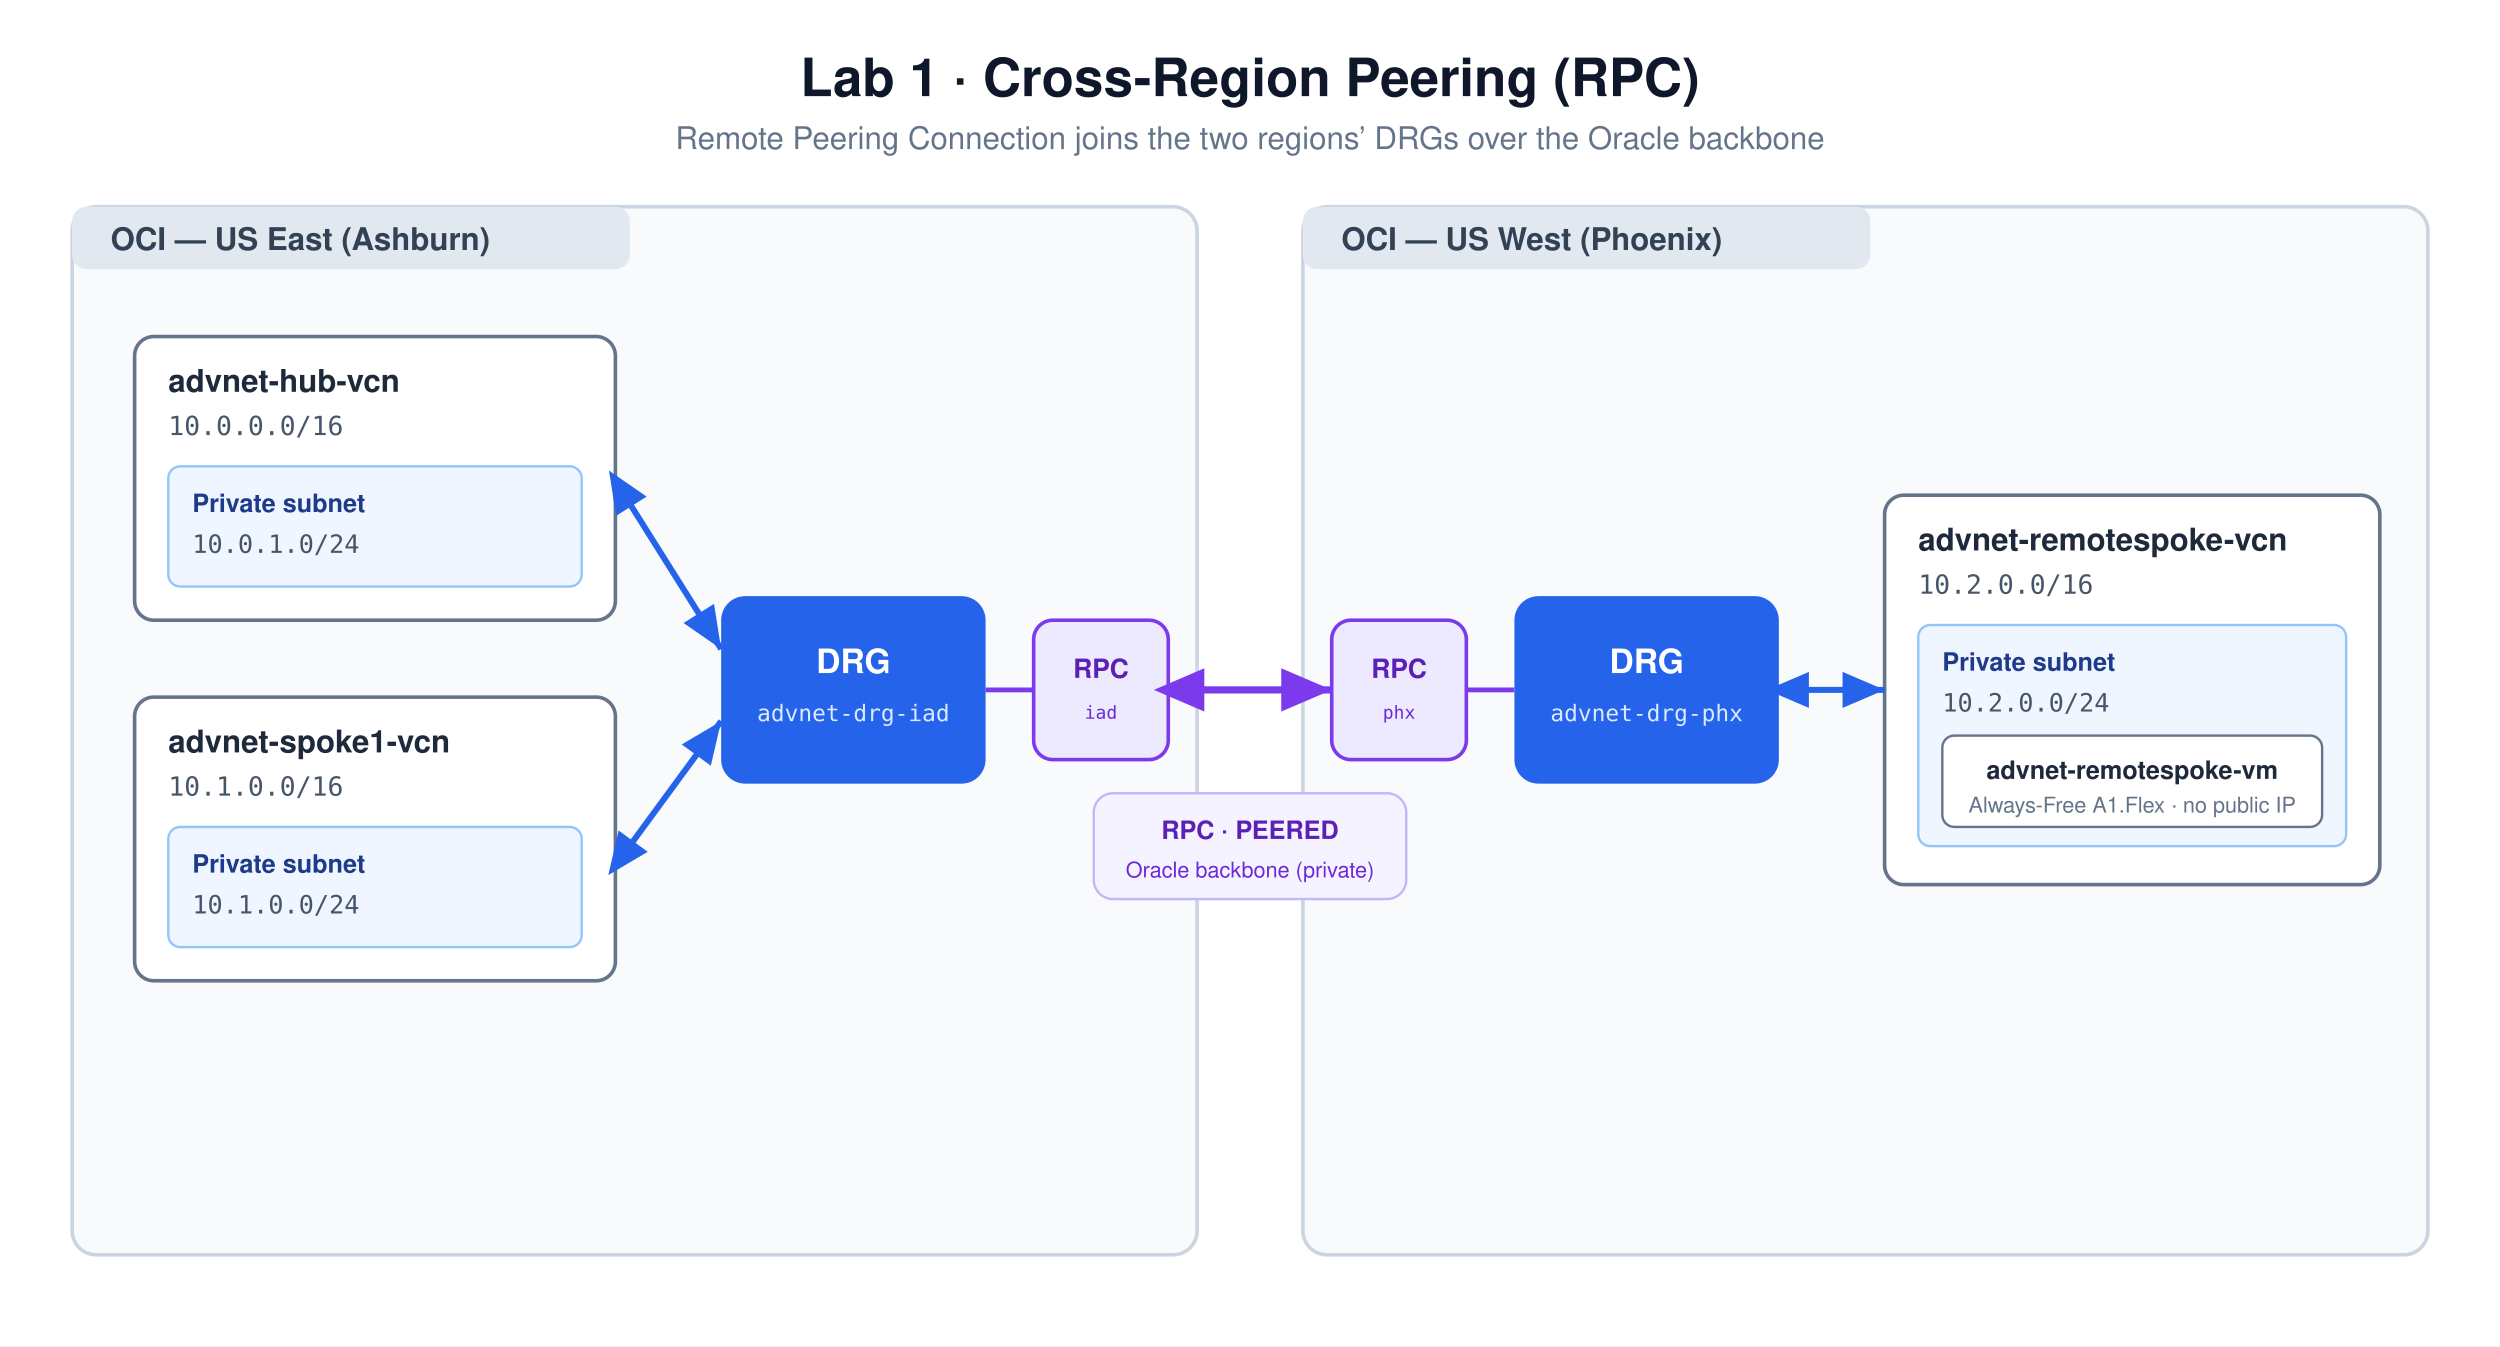
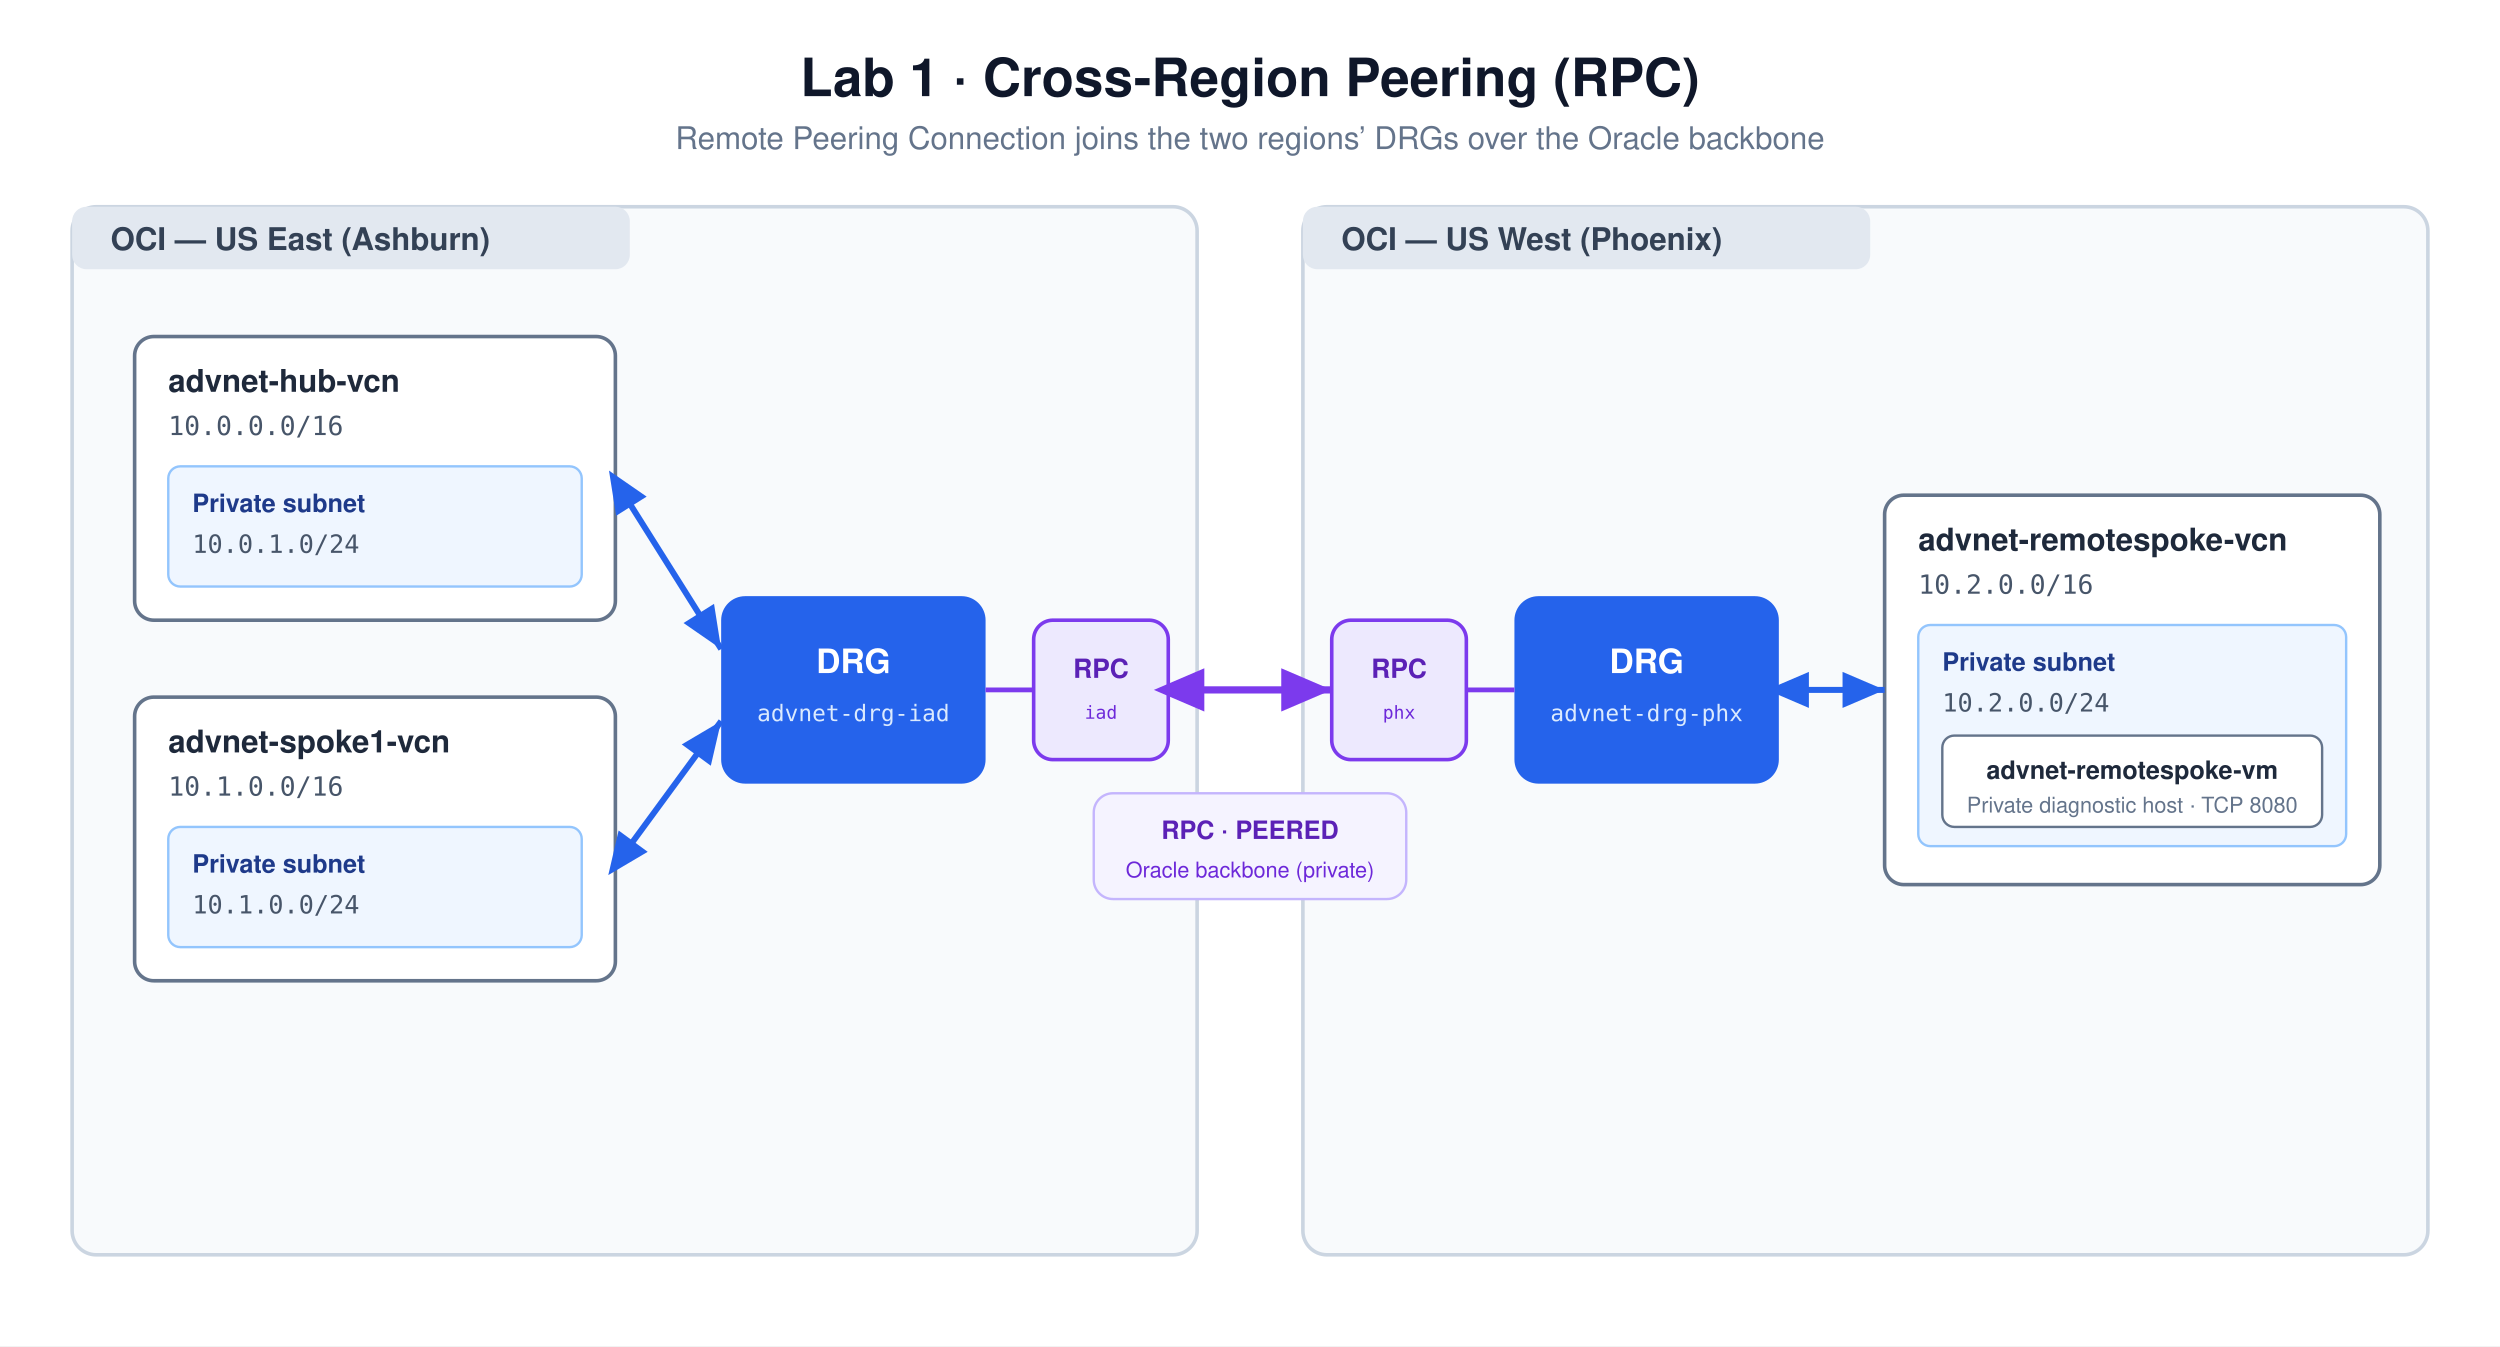
- <svg xmlns="http://www.w3.org/2000/svg" viewBox="0 0 1040 560" font-family="Segoe UI, Helvetica, Arial, sans-serif">
+ <svg xmlns="http://www.w3.org/2000/svg" width="1040" height="560" viewBox="0 0 1040 560" role="img" aria-labelledby="title desc" font-family="Segoe UI, Helvetica, Arial, sans-serif">
  <defs>
    <marker id="ar" markerWidth="9" markerHeight="9" refX="7" refY="3" orient="auto">
      <path d="M0,0 L7,3 L0,6 Z" fill="#2563eb" />
    </marker>
    <marker id="arS" markerWidth="9" markerHeight="9" refX="2" refY="3" orient="auto">
      <path d="M7,0 L0,3 L7,6 Z" fill="#2563eb" />
    </marker>
    <marker id="arP" markerWidth="10" markerHeight="10" refX="7" refY="3" orient="auto">
      <path d="M0,0 L7,3 L0,6 Z" fill="#7c3aed" />
    </marker>
    <marker id="arPS" markerWidth="10" markerHeight="10" refX="2" refY="3" orient="auto">
      <path d="M7,0 L0,3 L7,6 Z" fill="#7c3aed" />
    </marker>
  </defs>
  <rect width="1040" height="560" fill="#ffffff" />
  <text x="520" y="40" text-anchor="middle" font-size="22" font-weight="700" fill="#0f172a">Lab 1 · Cross-Region Peering (RPC)</text>
  <text x="520" y="62" text-anchor="middle" font-size="13" fill="#64748b">Remote Peering Connection joins the two regions’ DRGs over the Oracle backbone</text>
  <rect x="30" y="86" width="468" height="436" rx="10" fill="#f8fafc" stroke="#cbd5e1" stroke-width="1.5" />
  <rect x="30" y="86" width="232" height="26" rx="6" fill="#e2e8f0" />
  <text x="46" y="104" font-size="13" font-weight="600" fill="#334155">OCI — US East (Ashburn)</text>
  <rect x="56" y="140" width="200" height="118" rx="8" fill="#ffffff" stroke="#64748b" stroke-width="1.5" />
  <text x="70" y="163" font-size="13" font-weight="700" fill="#1e293b">advnet-hub-vcn</text>
  <text x="70" y="181" font-size="11" font-family="monospace" fill="#475569">10.0.0.0/16</text>
  <rect x="70" y="194" width="172" height="50" rx="5" fill="#eff6ff" stroke="#93c5fd" />
  <text x="80" y="213" font-size="10.5" font-weight="600" fill="#1e3a8a">Private subnet</text>
  <text x="80" y="230" font-size="10.5" font-family="monospace" fill="#475569">10.0.1.0/24</text>
  <rect x="56" y="290" width="200" height="118" rx="8" fill="#ffffff" stroke="#64748b" stroke-width="1.5" />
  <text x="70" y="313" font-size="13" font-weight="700" fill="#1e293b">advnet-spoke1-vcn</text>
  <text x="70" y="331" font-size="11" font-family="monospace" fill="#475569">10.1.0.0/16</text>
  <rect x="70" y="344" width="172" height="50" rx="5" fill="#eff6ff" stroke="#93c5fd" />
  <text x="80" y="363" font-size="10.5" font-weight="600" fill="#1e3a8a">Private subnet</text>
  <text x="80" y="380" font-size="10.5" font-family="monospace" fill="#475569">10.1.0.0/24</text>
  <rect x="300" y="248" width="110" height="78" rx="10" fill="#2563eb" />
  <text x="355" y="280" text-anchor="middle" font-size="14" font-weight="700" fill="#ffffff">DRG</text>
  <text x="355" y="300" text-anchor="middle" font-size="9.5" font-family="monospace" fill="#dbeafe">advnet-drg-iad</text>
  <rect x="430" y="258" width="56" height="58" rx="8" fill="#ede9fe" stroke="#7c3aed" stroke-width="1.5" />
  <text x="458" y="282" text-anchor="middle" font-size="11" font-weight="700" fill="#5b21b6">RPC</text>
  <text x="458" y="299" text-anchor="middle" font-size="7.5" font-family="monospace" fill="#6d28d9">iad</text>
  <line x1="256" y1="200" x2="300" y2="270" stroke="#2563eb" stroke-width="2.5" marker-end="url(#ar)" marker-start="url(#arS)" />
  <line x1="256" y1="360" x2="300" y2="300" stroke="#2563eb" stroke-width="2.5" marker-end="url(#ar)" marker-start="url(#arS)" />
  <line x1="410" y1="287" x2="430" y2="287" stroke="#7c3aed" stroke-width="2" />
  <rect x="542" y="86" width="468" height="436" rx="10" fill="#f8fafc" stroke="#cbd5e1" stroke-width="1.5" />
  <rect x="542" y="86" width="236" height="26" rx="6" fill="#e2e8f0" />
  <text x="558" y="104" font-size="13" font-weight="600" fill="#334155">OCI — US West (Phoenix)</text>
  <rect x="554" y="258" width="56" height="58" rx="8" fill="#ede9fe" stroke="#7c3aed" stroke-width="1.5" />
  <text x="582" y="282" text-anchor="middle" font-size="11" font-weight="700" fill="#5b21b6">RPC</text>
  <text x="582" y="299" text-anchor="middle" font-size="7.5" font-family="monospace" fill="#6d28d9">phx</text>
  <rect x="630" y="248" width="110" height="78" rx="10" fill="#2563eb" />
  <text x="685" y="280" text-anchor="middle" font-size="14" font-weight="700" fill="#ffffff">DRG</text>
  <text x="685" y="300" text-anchor="middle" font-size="9.5" font-family="monospace" fill="#dbeafe">advnet-drg-phx</text>
  <rect x="784" y="206" width="206" height="162" rx="8" fill="#ffffff" stroke="#64748b" stroke-width="1.5" />
  <text x="798" y="229" font-size="13" font-weight="700" fill="#1e293b">advnet-remotespoke-vcn</text>
  <text x="798" y="247" font-size="11" font-family="monospace" fill="#475569">10.2.0.0/16</text>
  <rect x="798" y="260" width="178" height="92" rx="5" fill="#eff6ff" stroke="#93c5fd" />
  <text x="808" y="279" font-size="10.5" font-weight="600" fill="#1e3a8a">Private subnet</text>
  <text x="808" y="296" font-size="10.5" font-family="monospace" fill="#475569">10.2.0.0/24</text>
  <rect x="808" y="306" width="158" height="38" rx="5" fill="#ffffff" stroke="#64748b" />
  <text x="887" y="324" text-anchor="middle" font-size="10.5" font-weight="600" fill="#1e293b">advnet-remotespoke-vm</text>
-   <text x="887" y="338" text-anchor="middle" font-size="9" fill="#64748b">Always-Free A1.Flex · no public IP</text>
+   <text x="887" y="338" text-anchor="middle" font-size="9" fill="#64748b">Private diagnostic host · TCP 8080</text>
  <line x1="610" y1="287" x2="630" y2="287" stroke="#7c3aed" stroke-width="2" />
  <line x1="740" y1="287" x2="784" y2="287" stroke="#2563eb" stroke-width="2.5" marker-end="url(#ar)" marker-start="url(#arS)" />
  <line x1="486" y1="287" x2="554" y2="287" stroke="#7c3aed" stroke-width="3" marker-end="url(#arP)" marker-start="url(#arPS)" />
  <rect x="455" y="330" width="130" height="44" rx="8" fill="#f5f3ff" stroke="#c4b5fd" />
  <text x="520" y="349" text-anchor="middle" font-size="10.5" font-weight="700" fill="#5b21b6">RPC · PEERED</text>
  <text x="520" y="365" text-anchor="middle" font-size="9" fill="#6d28d9">Oracle backbone (private)</text>
</svg>
